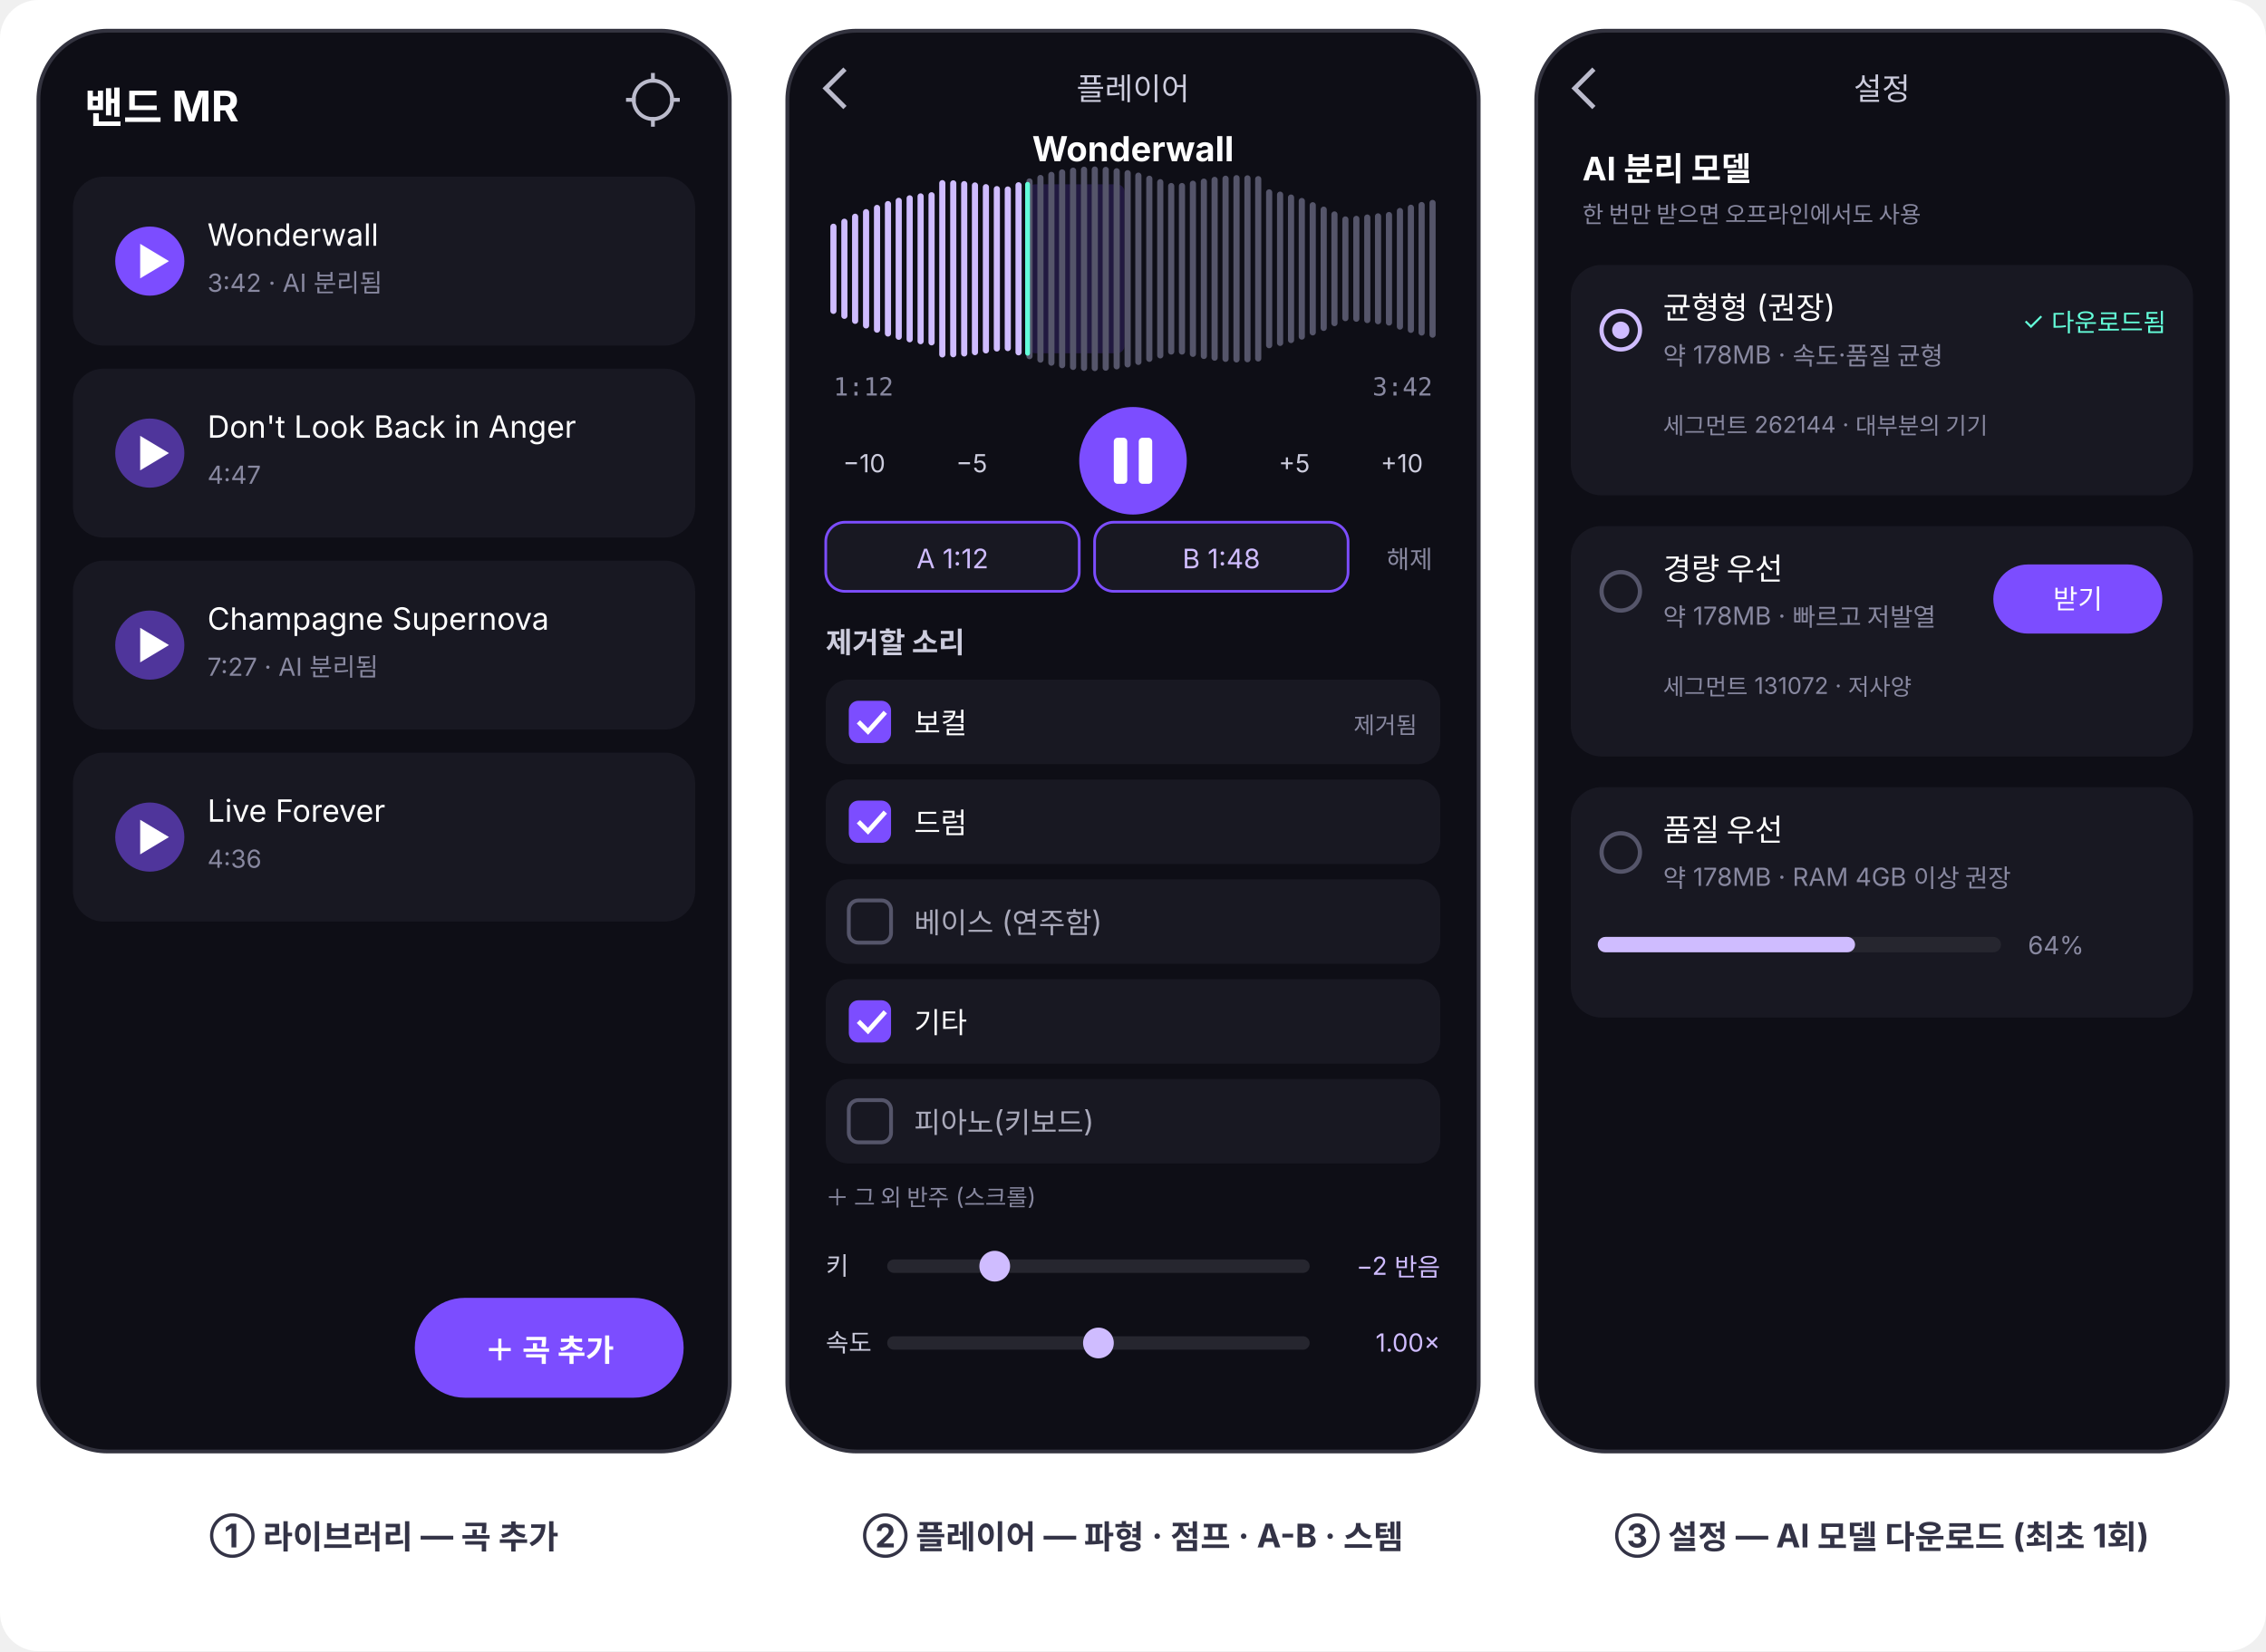
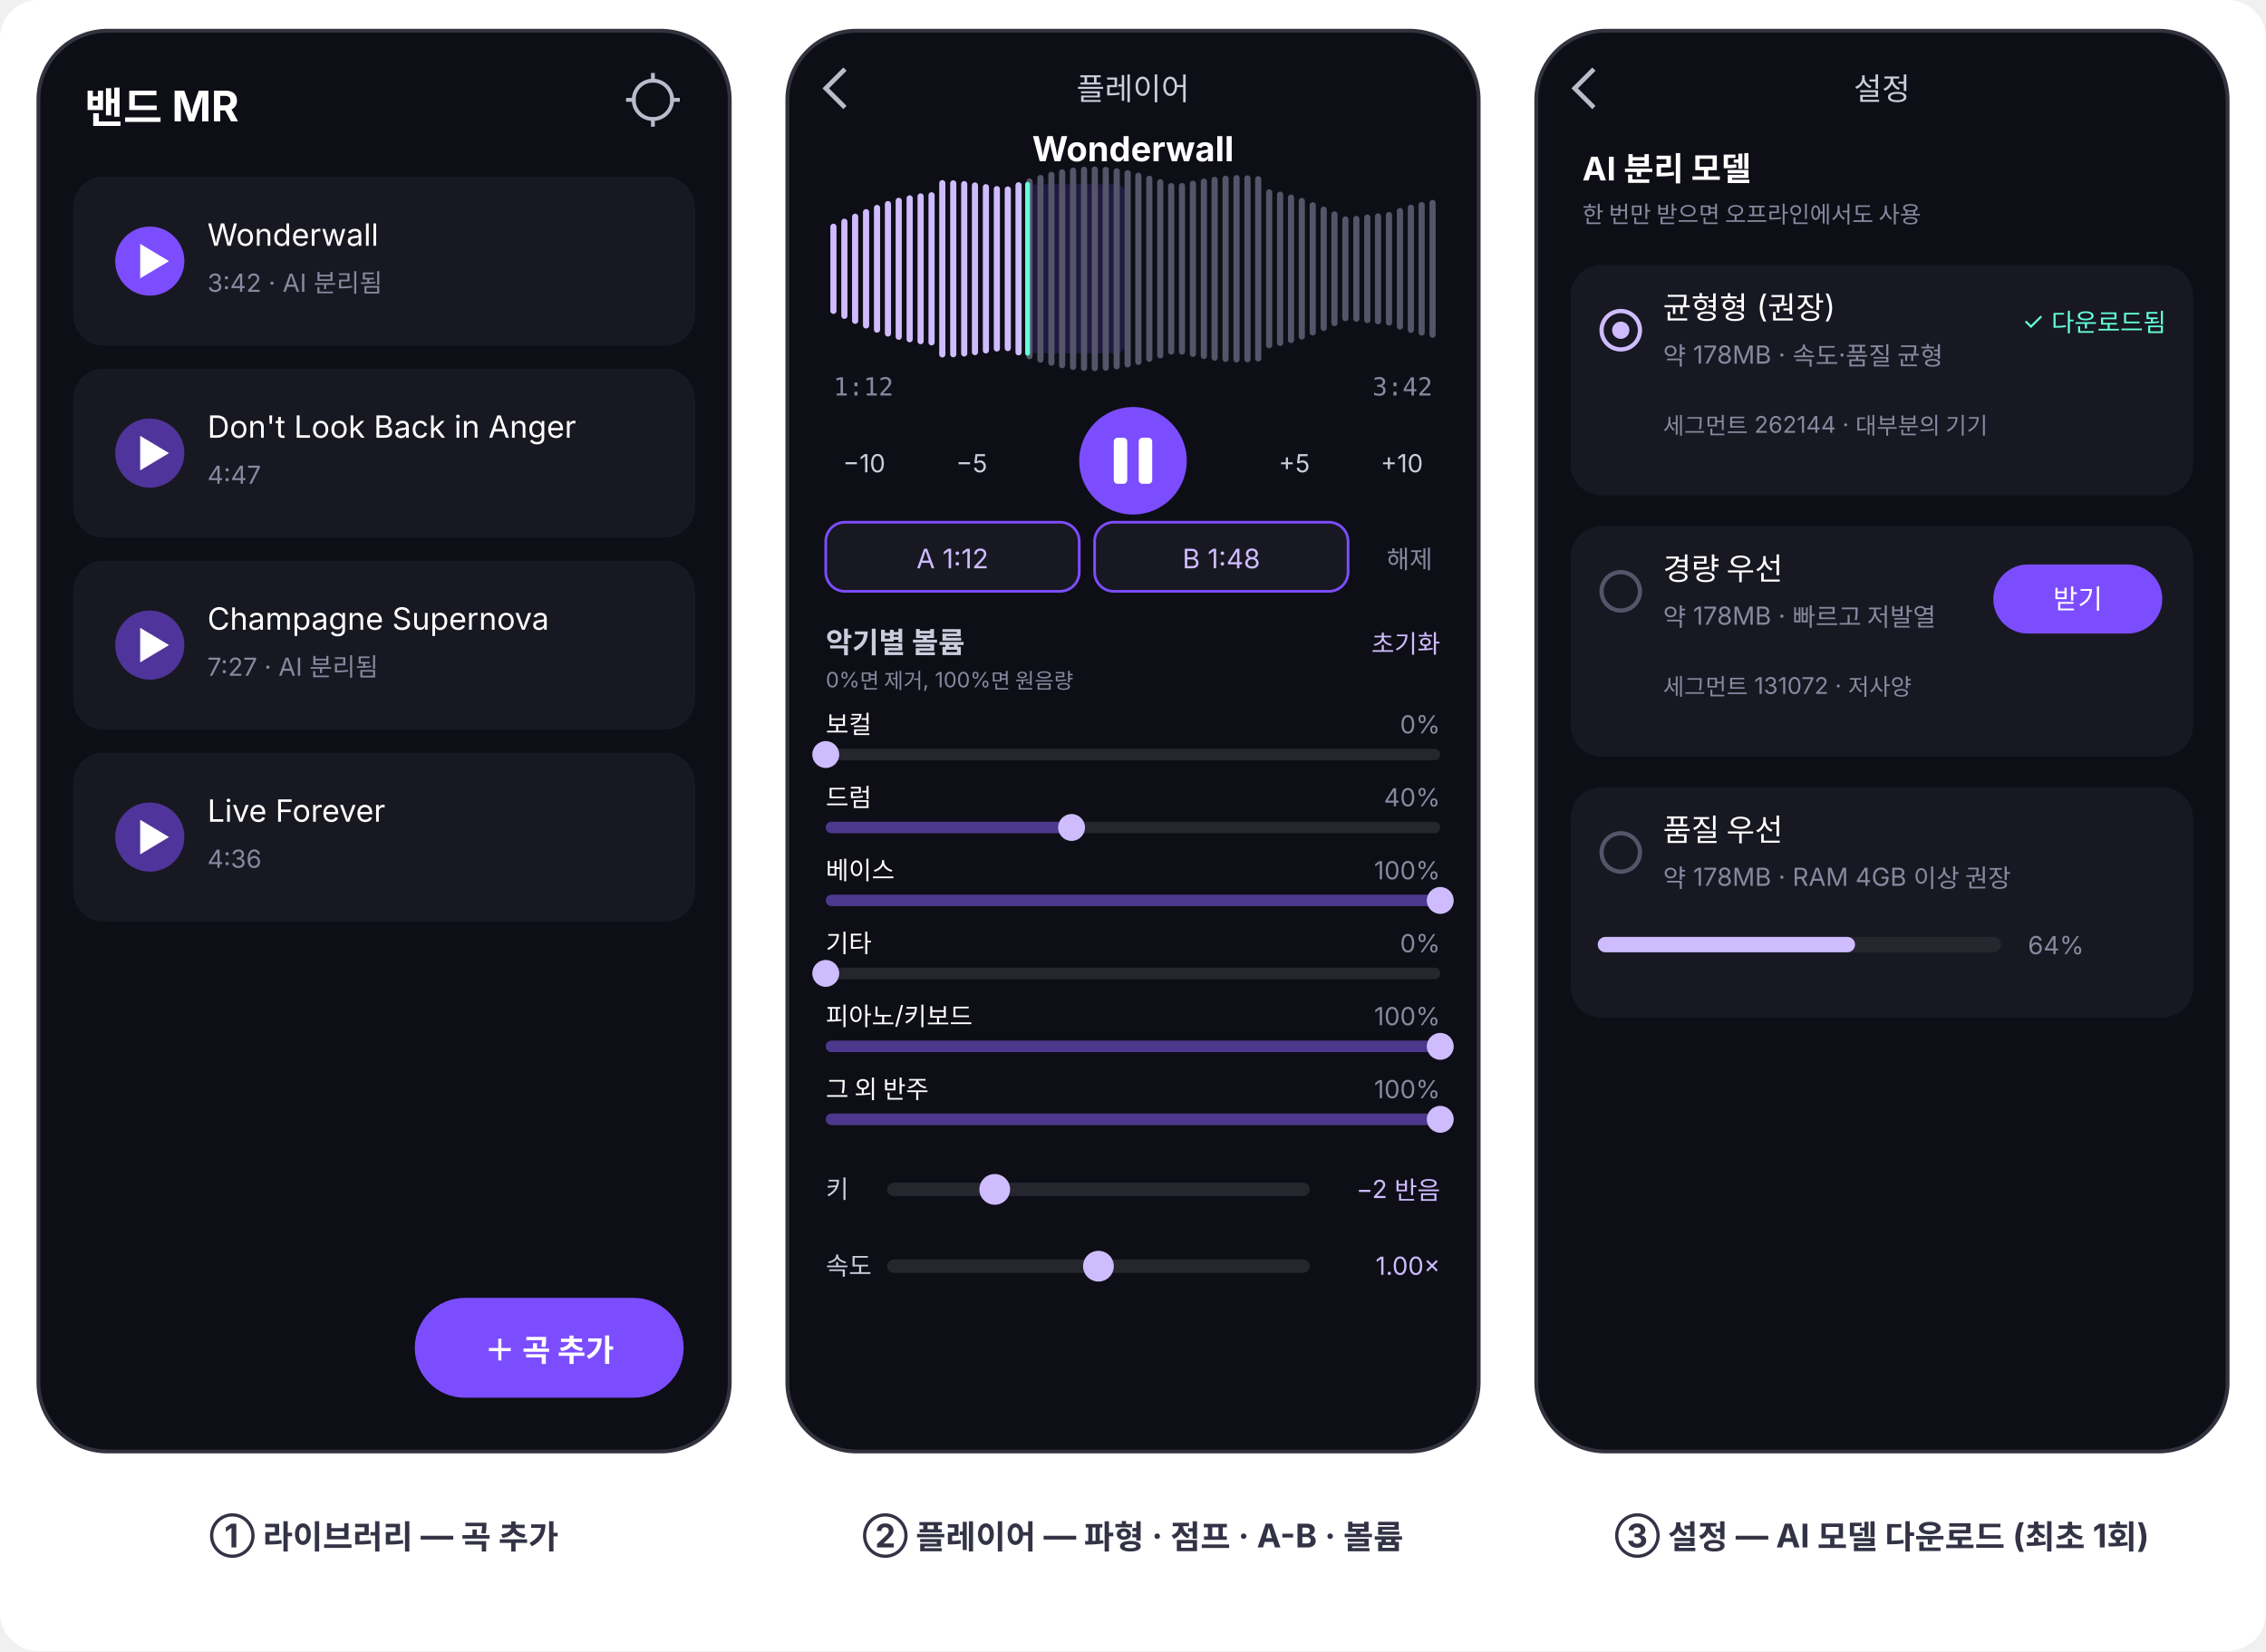
<svg xmlns="http://www.w3.org/2000/svg" width="1180" height="860" viewBox="0 0 1180 860">
  <rect x="0" y="0" width="1180" height="860" rx="20" fill="#ffffff" />
  <g transform="translate(20,16)">
    <rect x="0" y="0" width="360" height="740" rx="36" fill="#0e0e16" stroke="#33333f" stroke-width="2" />
    <text x="24" y="48" font-family="-apple-system,'Segoe UI',sans-serif" font-size="22" font-weight="bold" fill="#ffffff">밴드 MR</text>
    <g transform="translate(320,36)">
      <circle cx="0" cy="0" r="10" fill="none" stroke="#bbbbcc" stroke-width="2" />
      <line x1="0" y1="-14" x2="0" y2="-9" stroke="#bbbbcc" stroke-width="2" />
      <line x1="0" y1="14" x2="0" y2="9" stroke="#bbbbcc" stroke-width="2" />
      <line x1="-14" y1="0" x2="-9" y2="0" stroke="#bbbbcc" stroke-width="2" />
      <line x1="14" y1="0" x2="9" y2="0" stroke="#bbbbcc" stroke-width="2" />
    </g>
    <g font-family="-apple-system,'Segoe UI',sans-serif">
      <rect x="18" y="76" width="324" height="88" rx="16" fill="#181822" />
      <circle cx="58" cy="120" r="18" fill="#7C4DFF" />
      <polygon points="53,111 53,129 68,120" fill="#ffffff" />
      <text x="88" y="112" font-size="16" fill="#ffffff">Wonderwall</text>
      <text x="88" y="136" font-size="13" fill="#8888a0">3:42 · AI 분리됨</text>
      <rect x="18" y="176" width="324" height="88" rx="16" fill="#181822" />
      <circle cx="58" cy="220" r="18" fill="#7C4DFF" opacity="0.55" />
      <polygon points="53,211 53,229 68,220" fill="#ffffff" />
      <text x="88" y="212" font-size="16" fill="#ffffff">Don't Look Back in Anger</text>
      <text x="88" y="236" font-size="13" fill="#8888a0">4:47</text>
      <rect x="18" y="276" width="324" height="88" rx="16" fill="#181822" />
      <circle cx="58" cy="320" r="18" fill="#7C4DFF" opacity="0.55" />
      <polygon points="53,311 53,329 68,320" fill="#ffffff" />
      <text x="88" y="312" font-size="16" fill="#ffffff">Champagne Supernova</text>
      <text x="88" y="336" font-size="13" fill="#8888a0">7:27 · AI 분리됨</text>
      <rect x="18" y="376" width="324" height="88" rx="16" fill="#181822" />
      <circle cx="58" cy="420" r="18" fill="#7C4DFF" opacity="0.55" />
      <polygon points="53,411 53,429 68,420" fill="#ffffff" />
      <text x="88" y="412" font-size="16" fill="#ffffff">Live Forever</text>
      <text x="88" y="436" font-size="13" fill="#8888a0">4:36</text>
    </g>
    <rect x="196" y="660" width="140" height="52" rx="26" fill="#7C4DFF" />
    <text x="266" y="693" font-family="-apple-system,'Segoe UI',sans-serif" font-size="16" font-weight="bold" fill="#ffffff" text-anchor="middle">＋ 곡 추가</text>
    <text x="180" y="790" font-family="-apple-system,'Segoe UI',sans-serif" font-size="17" font-weight="bold" fill="#333346" text-anchor="middle">① 라이브러리 — 곡 추가</text>
  </g>
  <g transform="translate(410,16)">
    <rect x="0" y="0" width="360" height="740" rx="36" fill="#0e0e16" stroke="#33333f" stroke-width="2" />
    <polyline points="30,40 20,30 30,20" fill="none" stroke="#bbbbcc" stroke-width="2.4" />
    <text x="180" y="36" font-family="-apple-system,'Segoe UI',sans-serif" font-size="16" fill="#ccccdd" text-anchor="middle">플레이어</text>
    <text x="180" y="68" font-family="-apple-system,'Segoe UI',sans-serif" font-size="18" font-weight="bold" fill="#ffffff" text-anchor="middle">Wonderwall</text>
    <g stroke-linecap="round">
      <rect x="125.1" y="80" width="50.5" height="88" rx="4" fill="#7C4DFF" opacity="0.18" />
      <line x1="24.0" y1="102.1" x2="24.0" y2="145.9" stroke="#CFBCFF" stroke-width="3.2" />
      <line x1="29.7" y1="99.5" x2="29.7" y2="148.5" stroke="#CFBCFF" stroke-width="3.2" />
      <line x1="35.3" y1="96.9" x2="35.3" y2="151.1" stroke="#CFBCFF" stroke-width="3.2" />
      <line x1="41.0" y1="94.5" x2="41.0" y2="153.5" stroke="#CFBCFF" stroke-width="3.2" />
      <line x1="46.7" y1="92.3" x2="46.7" y2="155.7" stroke="#CFBCFF" stroke-width="3.2" />
      <line x1="52.4" y1="90.3" x2="52.4" y2="157.7" stroke="#CFBCFF" stroke-width="3.2" />
      <line x1="58.0" y1="88.6" x2="58.0" y2="159.4" stroke="#CFBCFF" stroke-width="3.2" />
      <line x1="63.7" y1="87.3" x2="63.7" y2="160.7" stroke="#CFBCFF" stroke-width="3.2" />
      <line x1="69.4" y1="86.3" x2="69.4" y2="161.7" stroke="#CFBCFF" stroke-width="3.2" />
      <line x1="75.1" y1="85.7" x2="75.1" y2="162.3" stroke="#CFBCFF" stroke-width="3.2" />
      <line x1="80.7" y1="79.4" x2="80.7" y2="168.6" stroke="#CFBCFF" stroke-width="3.2" />
      <line x1="86.4" y1="79.5" x2="86.4" y2="168.5" stroke="#CFBCFF" stroke-width="3.2" />
      <line x1="92.1" y1="79.9" x2="92.1" y2="168.1" stroke="#CFBCFF" stroke-width="3.2" />
      <line x1="97.7" y1="80.6" x2="97.7" y2="167.4" stroke="#CFBCFF" stroke-width="3.2" />
      <line x1="103.4" y1="81.5" x2="103.4" y2="166.5" stroke="#CFBCFF" stroke-width="3.2" />
      <line x1="109.1" y1="82.5" x2="109.1" y2="165.5" stroke="#CFBCFF" stroke-width="3.2" />
      <line x1="114.8" y1="82.7" x2="114.8" y2="165.3" stroke="#CFBCFF" stroke-width="3.2" />
      <line x1="120.4" y1="80.5" x2="120.4" y2="167.5" stroke="#CFBCFF" stroke-width="3.2" />
      <line x1="126.1" y1="78.5" x2="126.1" y2="169.5" stroke="#55556a" stroke-width="3.2" />
      <line x1="131.8" y1="76.7" x2="131.8" y2="171.3" stroke="#55556a" stroke-width="3.2" />
      <line x1="137.5" y1="75.1" x2="137.5" y2="172.9" stroke="#55556a" stroke-width="3.2" />
      <line x1="143.1" y1="73.8" x2="143.1" y2="174.2" stroke="#55556a" stroke-width="3.2" />
      <line x1="148.8" y1="72.9" x2="148.8" y2="175.1" stroke="#55556a" stroke-width="3.2" />
      <line x1="154.5" y1="72.4" x2="154.5" y2="175.6" stroke="#55556a" stroke-width="3.2" />
      <line x1="160.1" y1="72.3" x2="160.1" y2="175.7" stroke="#55556a" stroke-width="3.2" />
      <line x1="165.8" y1="72.5" x2="165.8" y2="175.5" stroke="#55556a" stroke-width="3.2" />
      <line x1="171.5" y1="73.2" x2="171.5" y2="174.8" stroke="#55556a" stroke-width="3.2" />
      <line x1="177.2" y1="74.2" x2="177.2" y2="173.8" stroke="#55556a" stroke-width="3.2" />
      <line x1="182.8" y1="75.5" x2="182.8" y2="172.5" stroke="#55556a" stroke-width="3.2" />
      <line x1="188.5" y1="77.1" x2="188.5" y2="170.9" stroke="#55556a" stroke-width="3.2" />
      <line x1="194.2" y1="78.9" x2="194.2" y2="169.1" stroke="#55556a" stroke-width="3.2" />
      <line x1="199.9" y1="80.9" x2="199.9" y2="167.1" stroke="#55556a" stroke-width="3.2" />
      <line x1="205.5" y1="80.9" x2="205.5" y2="167.1" stroke="#55556a" stroke-width="3.2" />
      <line x1="211.2" y1="79.7" x2="211.2" y2="168.3" stroke="#55556a" stroke-width="3.2" />
      <line x1="216.9" y1="78.6" x2="216.9" y2="169.4" stroke="#55556a" stroke-width="3.2" />
      <line x1="222.5" y1="77.7" x2="222.5" y2="170.3" stroke="#55556a" stroke-width="3.2" />
      <line x1="228.2" y1="77.1" x2="228.2" y2="170.9" stroke="#55556a" stroke-width="3.2" />
      <line x1="233.9" y1="76.8" x2="233.9" y2="171.2" stroke="#55556a" stroke-width="3.2" />
      <line x1="239.6" y1="76.9" x2="239.6" y2="171.1" stroke="#55556a" stroke-width="3.2" />
      <line x1="245.2" y1="77.3" x2="245.2" y2="170.7" stroke="#55556a" stroke-width="3.2" />
      <line x1="250.9" y1="84.2" x2="250.9" y2="163.8" stroke="#55556a" stroke-width="3.2" />
      <line x1="256.6" y1="85.4" x2="256.6" y2="162.6" stroke="#55556a" stroke-width="3.2" />
      <line x1="262.3" y1="86.9" x2="262.3" y2="161.1" stroke="#55556a" stroke-width="3.2" />
      <line x1="267.9" y1="88.7" x2="267.9" y2="159.3" stroke="#55556a" stroke-width="3.2" />
      <line x1="273.6" y1="90.9" x2="273.6" y2="157.1" stroke="#55556a" stroke-width="3.2" />
      <line x1="279.3" y1="93.2" x2="279.3" y2="154.8" stroke="#55556a" stroke-width="3.2" />
      <line x1="284.9" y1="95.7" x2="284.9" y2="152.3" stroke="#55556a" stroke-width="3.2" />
      <line x1="290.6" y1="98.3" x2="290.6" y2="149.7" stroke="#55556a" stroke-width="3.2" />
      <line x1="296.3" y1="98.0" x2="296.3" y2="150.0" stroke="#55556a" stroke-width="3.2" />
      <line x1="302.0" y1="97.3" x2="302.0" y2="150.7" stroke="#55556a" stroke-width="3.2" />
      <line x1="307.6" y1="96.7" x2="307.6" y2="151.3" stroke="#55556a" stroke-width="3.2" />
      <line x1="313.3" y1="96.0" x2="313.3" y2="152.0" stroke="#55556a" stroke-width="3.2" />
      <line x1="319.0" y1="93.9" x2="319.0" y2="154.1" stroke="#55556a" stroke-width="3.2" />
      <line x1="324.7" y1="92.2" x2="324.7" y2="155.8" stroke="#55556a" stroke-width="3.2" />
      <line x1="330.3" y1="90.8" x2="330.3" y2="157.2" stroke="#55556a" stroke-width="3.2" />
      <line x1="336.0" y1="89.7" x2="336.0" y2="158.3" stroke="#55556a" stroke-width="3.2" />
      <line x1="125.1" y1="80" x2="125.1" y2="168" stroke="#64FFDA" stroke-width="2.5" />
    </g>
    <text x="24" y="190" font-family="ui-monospace,Menlo,monospace" font-size="13" fill="#8888a0">1:12</text>
    <text x="336" y="190" font-family="ui-monospace,Menlo,monospace" font-size="13" fill="#8888a0" text-anchor="end">3:42</text>
    <g font-family="-apple-system,'Segoe UI',sans-serif" font-size="13" fill="#ccccdd">
      <text x="40" y="230" text-anchor="middle">−10</text>
      <text x="96" y="230" text-anchor="middle">−5</text>
      <circle cx="180" cy="224" r="28" fill="#7C4DFF" />
      <rect x="170" y="212" width="7" height="24" rx="2" fill="#ffffff" />
      <rect x="183" y="212" width="7" height="24" rx="2" fill="#ffffff" />
      <text x="264" y="230" text-anchor="middle">+5</text>
      <text x="320" y="230" text-anchor="middle">+10</text>
    </g>
    <rect x="20" y="256" width="132" height="36" rx="10" fill="#181822" stroke="#7C4DFF" stroke-width="1.4" />
    <text x="86" y="280" font-family="-apple-system,'Segoe UI',sans-serif" font-size="14" fill="#CFBCFF" text-anchor="middle">A 1:12</text>
    <rect x="160" y="256" width="132" height="36" rx="10" fill="#181822" stroke="#7C4DFF" stroke-width="1.4" />
    <text x="226" y="280" font-family="-apple-system,'Segoe UI',sans-serif" font-size="14" fill="#CFBCFF" text-anchor="middle">B 1:48</text>
    <text x="324" y="280" font-family="-apple-system,'Segoe UI',sans-serif" font-size="13" fill="#8888a0" text-anchor="middle">해제</text>
-     <text x="20" y="324" font-family="-apple-system,'Segoe UI',sans-serif" font-size="15" font-weight="bold" fill="#ccccdd">제거할 소리</text>
-     <g font-family="-apple-system,'Segoe UI',sans-serif" font-size="15">
-       <rect x="20" y="338" width="320" height="44" rx="12" fill="#181822" />
-       <rect x="32" y="349" width="22" height="22" rx="5" fill="#7C4DFF" />
-       <path d="M37 360 l5 5 l9 -10" stroke="#ffffff" stroke-width="2.4" fill="none" />
-       <text x="66" y="366" fill="#ffffff">보컬</text>
-       <text x="328" y="366" font-size="12" fill="#8888a0" text-anchor="end">제거됨</text>
-       <rect x="20" y="390" width="320" height="44" rx="12" fill="#181822" />
-       <rect x="32" y="401" width="22" height="22" rx="5" fill="#7C4DFF" />
-       <path d="M37 412 l5 5 l9 -10" stroke="#ffffff" stroke-width="2.4" fill="none" />
-       <text x="66" y="418" fill="#ffffff">드럼</text>
-       <rect x="20" y="442" width="320" height="44" rx="12" fill="#181822" />
-       <rect x="32" y="453" width="22" height="22" rx="5" fill="none" stroke="#55556a" stroke-width="2" />
-       <text x="66" y="470" fill="#aaaabb">베이스 (연주함)</text>
-       <rect x="20" y="494" width="320" height="44" rx="12" fill="#181822" />
-       <rect x="32" y="505" width="22" height="22" rx="5" fill="#7C4DFF" />
-       <path d="M37 516 l5 5 l9 -10" stroke="#ffffff" stroke-width="2.4" fill="none" />
-       <text x="66" y="522" fill="#ffffff">기타</text>
-       <rect x="20" y="546" width="320" height="44" rx="12" fill="#181822" />
-       <rect x="32" y="557" width="22" height="22" rx="5" fill="none" stroke="#55556a" stroke-width="2" />
-       <text x="66" y="574" fill="#aaaabb">피아노(키보드)</text>
+     <text x="20" y="324" font-family="-apple-system,'Segoe UI',sans-serif" font-size="15" font-weight="bold" fill="#ccccdd">악기별 볼륨</text>
+     <text x="340" y="324" font-family="-apple-system,'Segoe UI',sans-serif" font-size="13" fill="#CFBCFF" text-anchor="end">초기화</text>
+     <text x="20" y="342" font-family="-apple-system,'Segoe UI',sans-serif" font-size="11" fill="#8888a0">0%면 제거, 100%면 원음량</text>
+     <g font-family="-apple-system,'Segoe UI',sans-serif" font-size="13" fill="#ffffff">
+       <text x="20" y="366">보컬</text>
+       <text x="340" y="366" fill="#8888a0" text-anchor="end">0%</text>
+       <rect x="20" y="374" width="320" height="6" rx="3" fill="#26262f" />
+       <circle cx="20" cy="377" r="7" fill="#CFBCFF" />
+       <text x="20" y="404">드럼</text>
+       <text x="340" y="404" fill="#8888a0" text-anchor="end">40%</text>
+       <rect x="20" y="412" width="320" height="6" rx="3" fill="#26262f" />
+       <rect x="20" y="412" width="128" height="6" rx="3" fill="#7C4DFF" opacity="0.45" />
+       <circle cx="148" cy="415" r="7" fill="#CFBCFF" />
+       <text x="20" y="442">베이스</text>
+       <text x="340" y="442" fill="#8888a0" text-anchor="end">100%</text>
+       <rect x="20" y="450" width="320" height="6" rx="3" fill="#26262f" />
+       <rect x="20" y="450" width="320" height="6" rx="3" fill="#7C4DFF" opacity="0.45" />
+       <circle cx="340" cy="453" r="7" fill="#CFBCFF" />
+       <text x="20" y="480">기타</text>
+       <text x="340" y="480" fill="#8888a0" text-anchor="end">0%</text>
+       <rect x="20" y="488" width="320" height="6" rx="3" fill="#26262f" />
+       <circle cx="20" cy="491" r="7" fill="#CFBCFF" />
+       <text x="20" y="518">피아노/키보드</text>
+       <text x="340" y="518" fill="#8888a0" text-anchor="end">100%</text>
+       <rect x="20" y="526" width="320" height="6" rx="3" fill="#26262f" />
+       <rect x="20" y="526" width="320" height="6" rx="3" fill="#7C4DFF" opacity="0.45" />
+       <circle cx="340" cy="529" r="7" fill="#CFBCFF" />
+       <text x="20" y="556">그 외 반주</text>
+       <text x="340" y="556" fill="#8888a0" text-anchor="end">100%</text>
+       <rect x="20" y="564" width="320" height="6" rx="3" fill="#26262f" />
+       <rect x="20" y="564" width="320" height="6" rx="3" fill="#7C4DFF" opacity="0.45" />
+       <circle cx="340" cy="567" r="7" fill="#CFBCFF" />
    </g>
-     <text x="20" y="612" font-family="-apple-system,'Segoe UI',sans-serif" font-size="12" fill="#8888a0">＋ 그 외 반주 (스크롤)</text>
    <g font-family="-apple-system,'Segoe UI',sans-serif" font-size="13">
-       <text x="20" y="648" fill="#ccccdd">키</text>
+       <text x="20" y="608" fill="#ccccdd">키</text>
+       <rect x="52" y="600" width="220" height="7" rx="3.5" fill="#26262f" />
+       <circle cx="108" cy="603.5" r="8" fill="#CFBCFF" />
+       <text x="340" y="608" fill="#CFBCFF" text-anchor="end">−2 반음</text>
+       <text x="20" y="648" fill="#ccccdd">속도</text>
      <rect x="52" y="640" width="220" height="7" rx="3.5" fill="#26262f" />
-       <circle cx="108" cy="643.5" r="8" fill="#CFBCFF" />
-       <text x="340" y="648" fill="#CFBCFF" text-anchor="end">−2 반음</text>
-       <text x="20" y="688" fill="#ccccdd">속도</text>
-       <rect x="52" y="680" width="220" height="7" rx="3.5" fill="#26262f" />
-       <circle cx="162" cy="683.5" r="8" fill="#CFBCFF" />
-       <text x="340" y="688" fill="#CFBCFF" text-anchor="end">1.00×</text>
+       <circle cx="162" cy="643.5" r="8" fill="#CFBCFF" />
+       <text x="340" y="648" fill="#CFBCFF" text-anchor="end">1.00×</text>
    </g>
-     <text x="180" y="790" font-family="-apple-system,'Segoe UI',sans-serif" font-size="17" font-weight="bold" fill="#333346" text-anchor="middle">② 플레이어 — 파형 · 점프 · A-B · 스템</text>
+     <text x="180" y="790" font-family="-apple-system,'Segoe UI',sans-serif" font-size="17" font-weight="bold" fill="#333346" text-anchor="middle">② 플레이어 — 파형 · 점프 · A-B · 볼륨</text>
  </g>
  <g transform="translate(800,16)">
    <rect x="0" y="0" width="360" height="740" rx="36" fill="#0e0e16" stroke="#33333f" stroke-width="2" />
    <polyline points="30,40 20,30 30,20" fill="none" stroke="#bbbbcc" stroke-width="2.4" />
    <text x="180" y="36" font-family="-apple-system,'Segoe UI',sans-serif" font-size="16" fill="#ccccdd" text-anchor="middle">설정</text>
    <text x="24" y="78" font-family="-apple-system,'Segoe UI',sans-serif" font-size="17" font-weight="bold" fill="#ffffff">AI 분리 모델</text>
    <text x="24" y="100" font-family="-apple-system,'Segoe UI',sans-serif" font-size="12" fill="#8888a0">한 번만 받으면 오프라인에서도 사용</text>
    <g font-family="-apple-system,'Segoe UI',sans-serif">
      <rect x="18" y="122" width="324" height="120" rx="16" fill="#181822" />
      <circle cx="44" cy="156" r="10" fill="none" stroke="#CFBCFF" stroke-width="2.2" />
      <circle cx="44" cy="156" r="4.5" fill="#CFBCFF" />
      <text x="66" y="150" font-size="16" fill="#ffffff">균형형 (권장)</text>
      <text x="66" y="174" font-size="13" fill="#8888a0">약 178MB · 속도·품질 균형</text>
      <text x="328" y="156" font-size="13" fill="#64FFDA" text-anchor="end">✓ 다운로드됨</text>
      <text x="66" y="210" font-size="12" fill="#8888a0">세그먼트 262144 · 대부분의 기기</text>
      <rect x="18" y="258" width="324" height="120" rx="16" fill="#181822" />
      <circle cx="44" cy="292" r="10" fill="none" stroke="#55556a" stroke-width="2.2" />
      <text x="66" y="286" font-size="16" fill="#ffffff">경량 우선</text>
      <text x="66" y="310" font-size="13" fill="#8888a0">약 178MB · 빠르고 저발열</text>
      <rect x="238" y="278" width="88" height="36" rx="18" fill="#7C4DFF" />
      <text x="282" y="301" font-size="14" fill="#ffffff" text-anchor="middle">받기</text>
      <text x="66" y="346" font-size="12" fill="#8888a0">세그먼트 131072 · 저사양</text>
      <rect x="18" y="394" width="324" height="120" rx="16" fill="#181822" />
      <circle cx="44" cy="428" r="10" fill="none" stroke="#55556a" stroke-width="2.2" />
      <text x="66" y="422" font-size="16" fill="#ffffff">품질 우선</text>
      <text x="66" y="446" font-size="13" fill="#8888a0">약 178MB · RAM 4GB 이상 권장</text>
      <rect x="32" y="472" width="210" height="8" rx="4" fill="#26262f" />
      <rect x="32" y="472" width="134" height="8" rx="4" fill="#CFBCFF" />
      <text x="256" y="481" font-size="13" fill="#8888a0">64%</text>
    </g>
    <text x="180" y="790" font-family="-apple-system,'Segoe UI',sans-serif" font-size="17" font-weight="bold" fill="#333346" text-anchor="middle">③ 설정 — AI 모델 다운로드 (최초 1회)</text>
  </g>
</svg>
